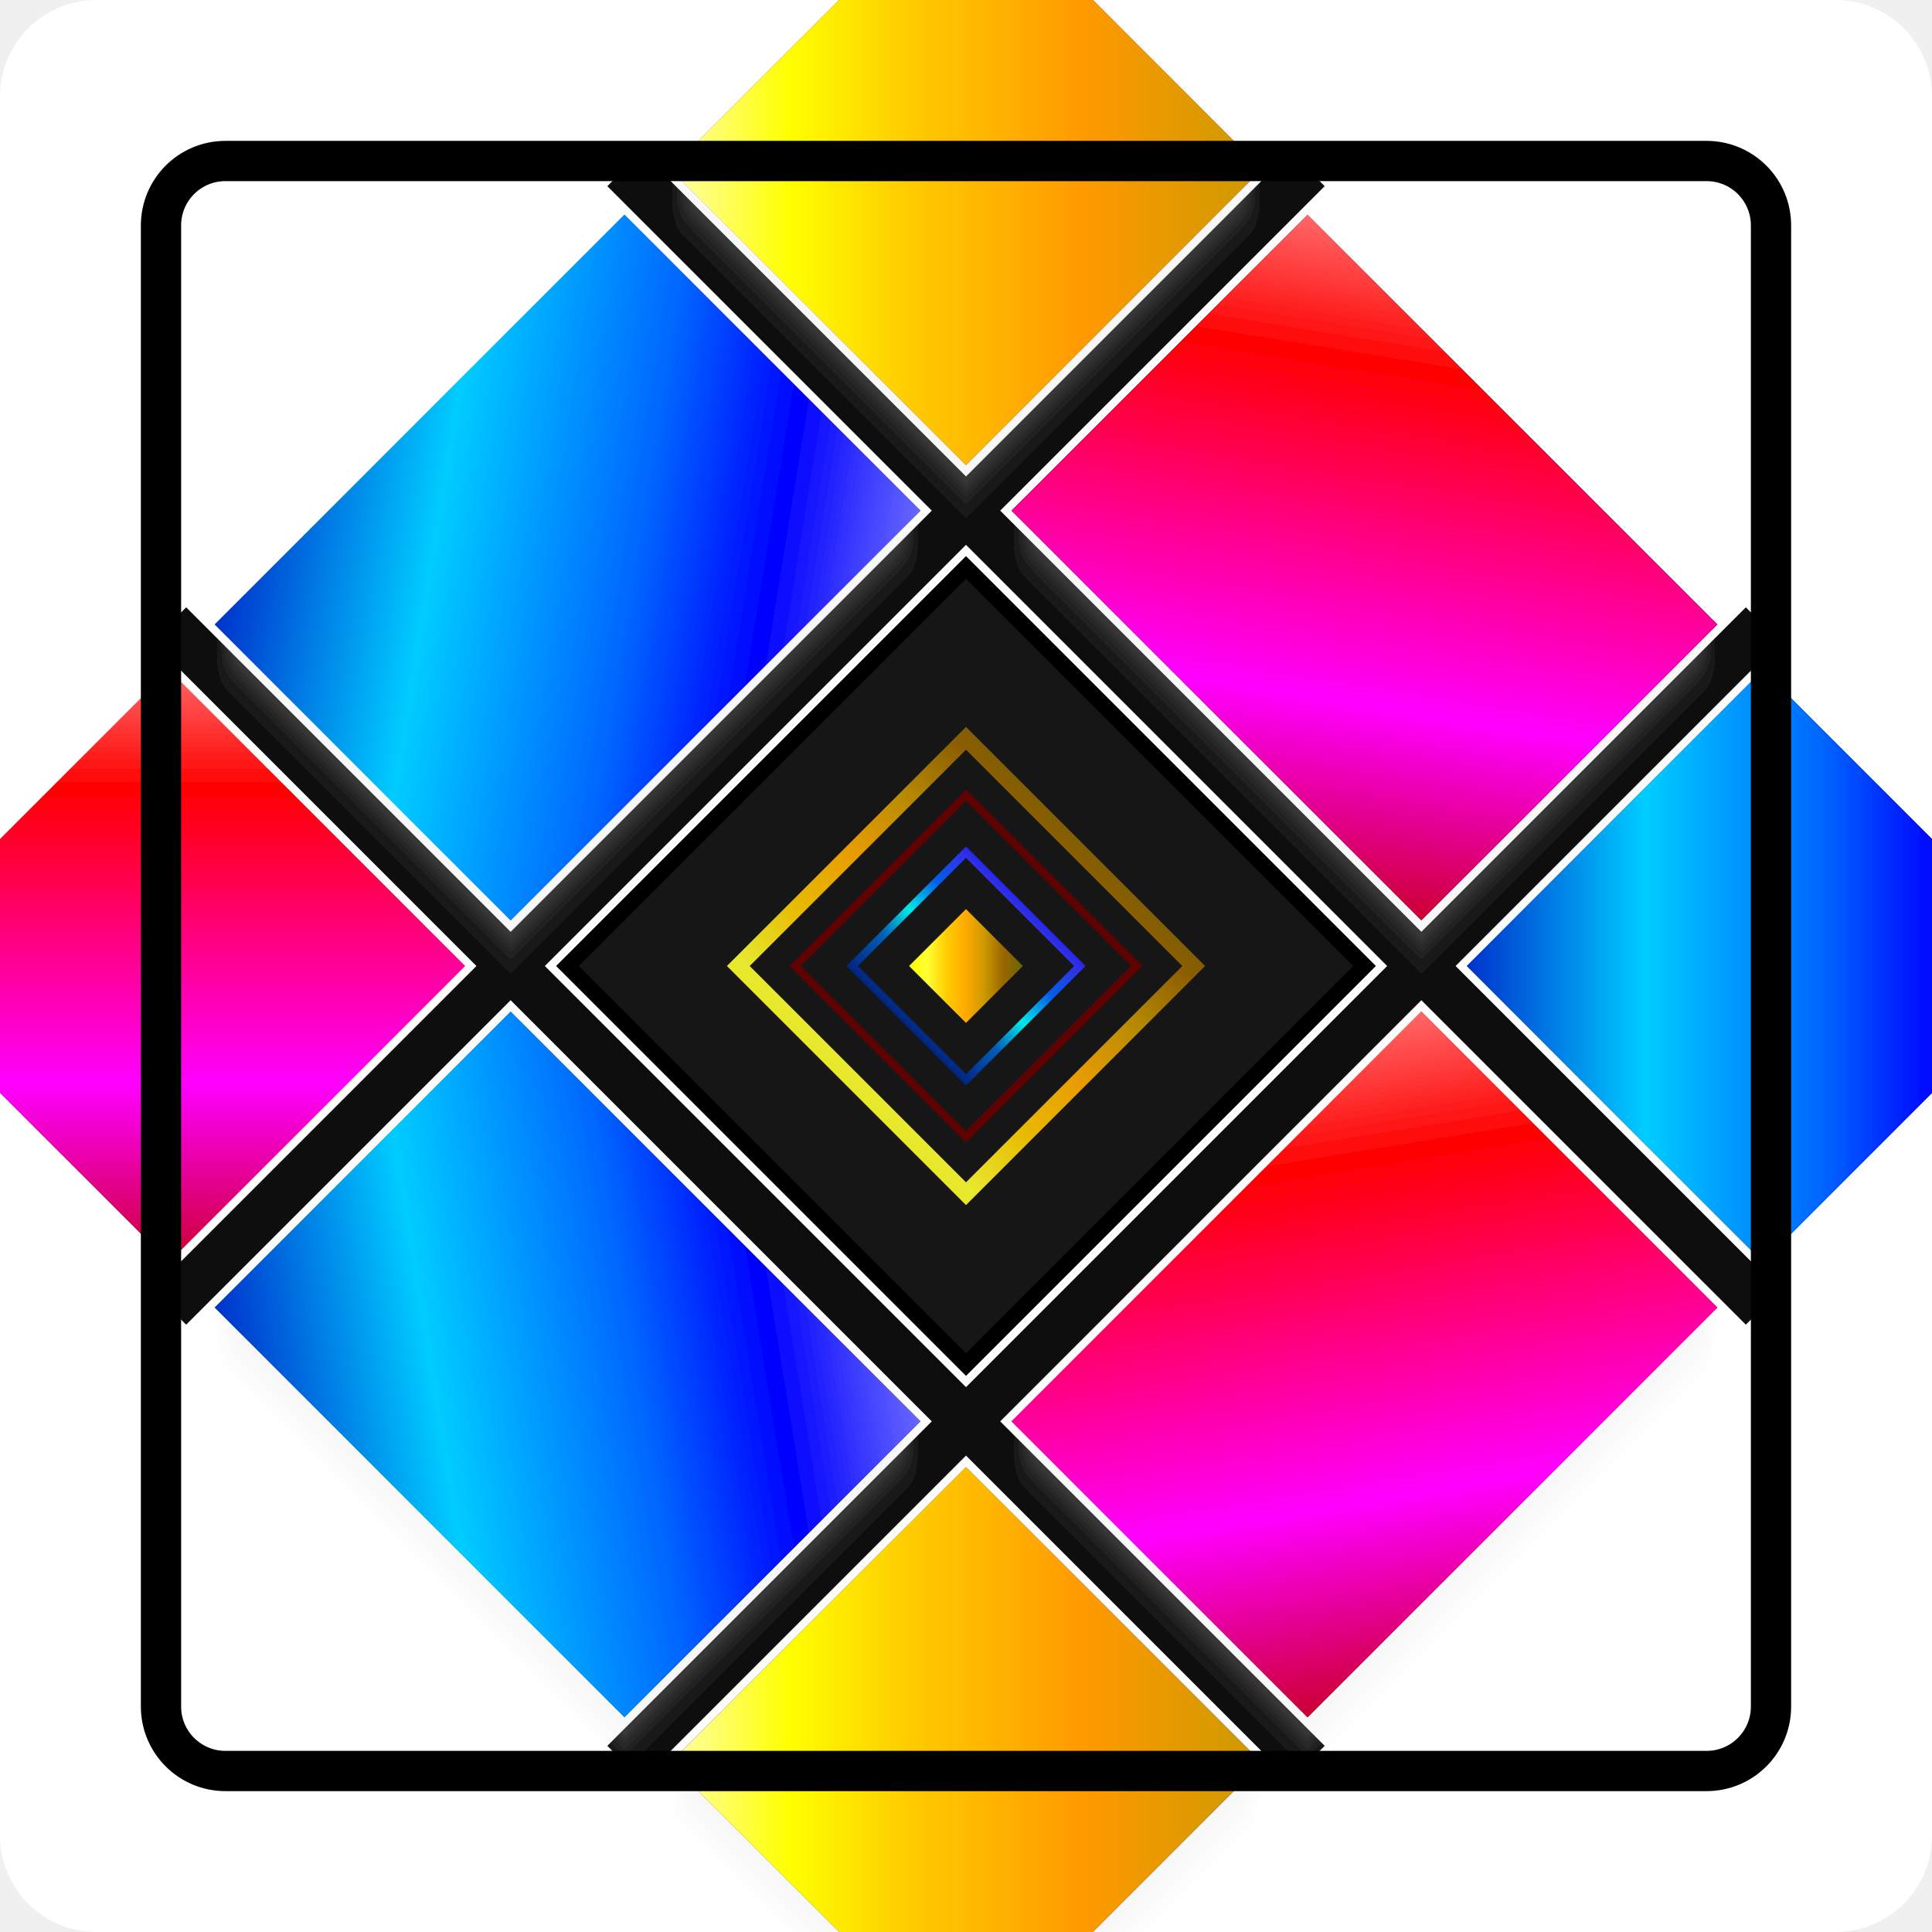
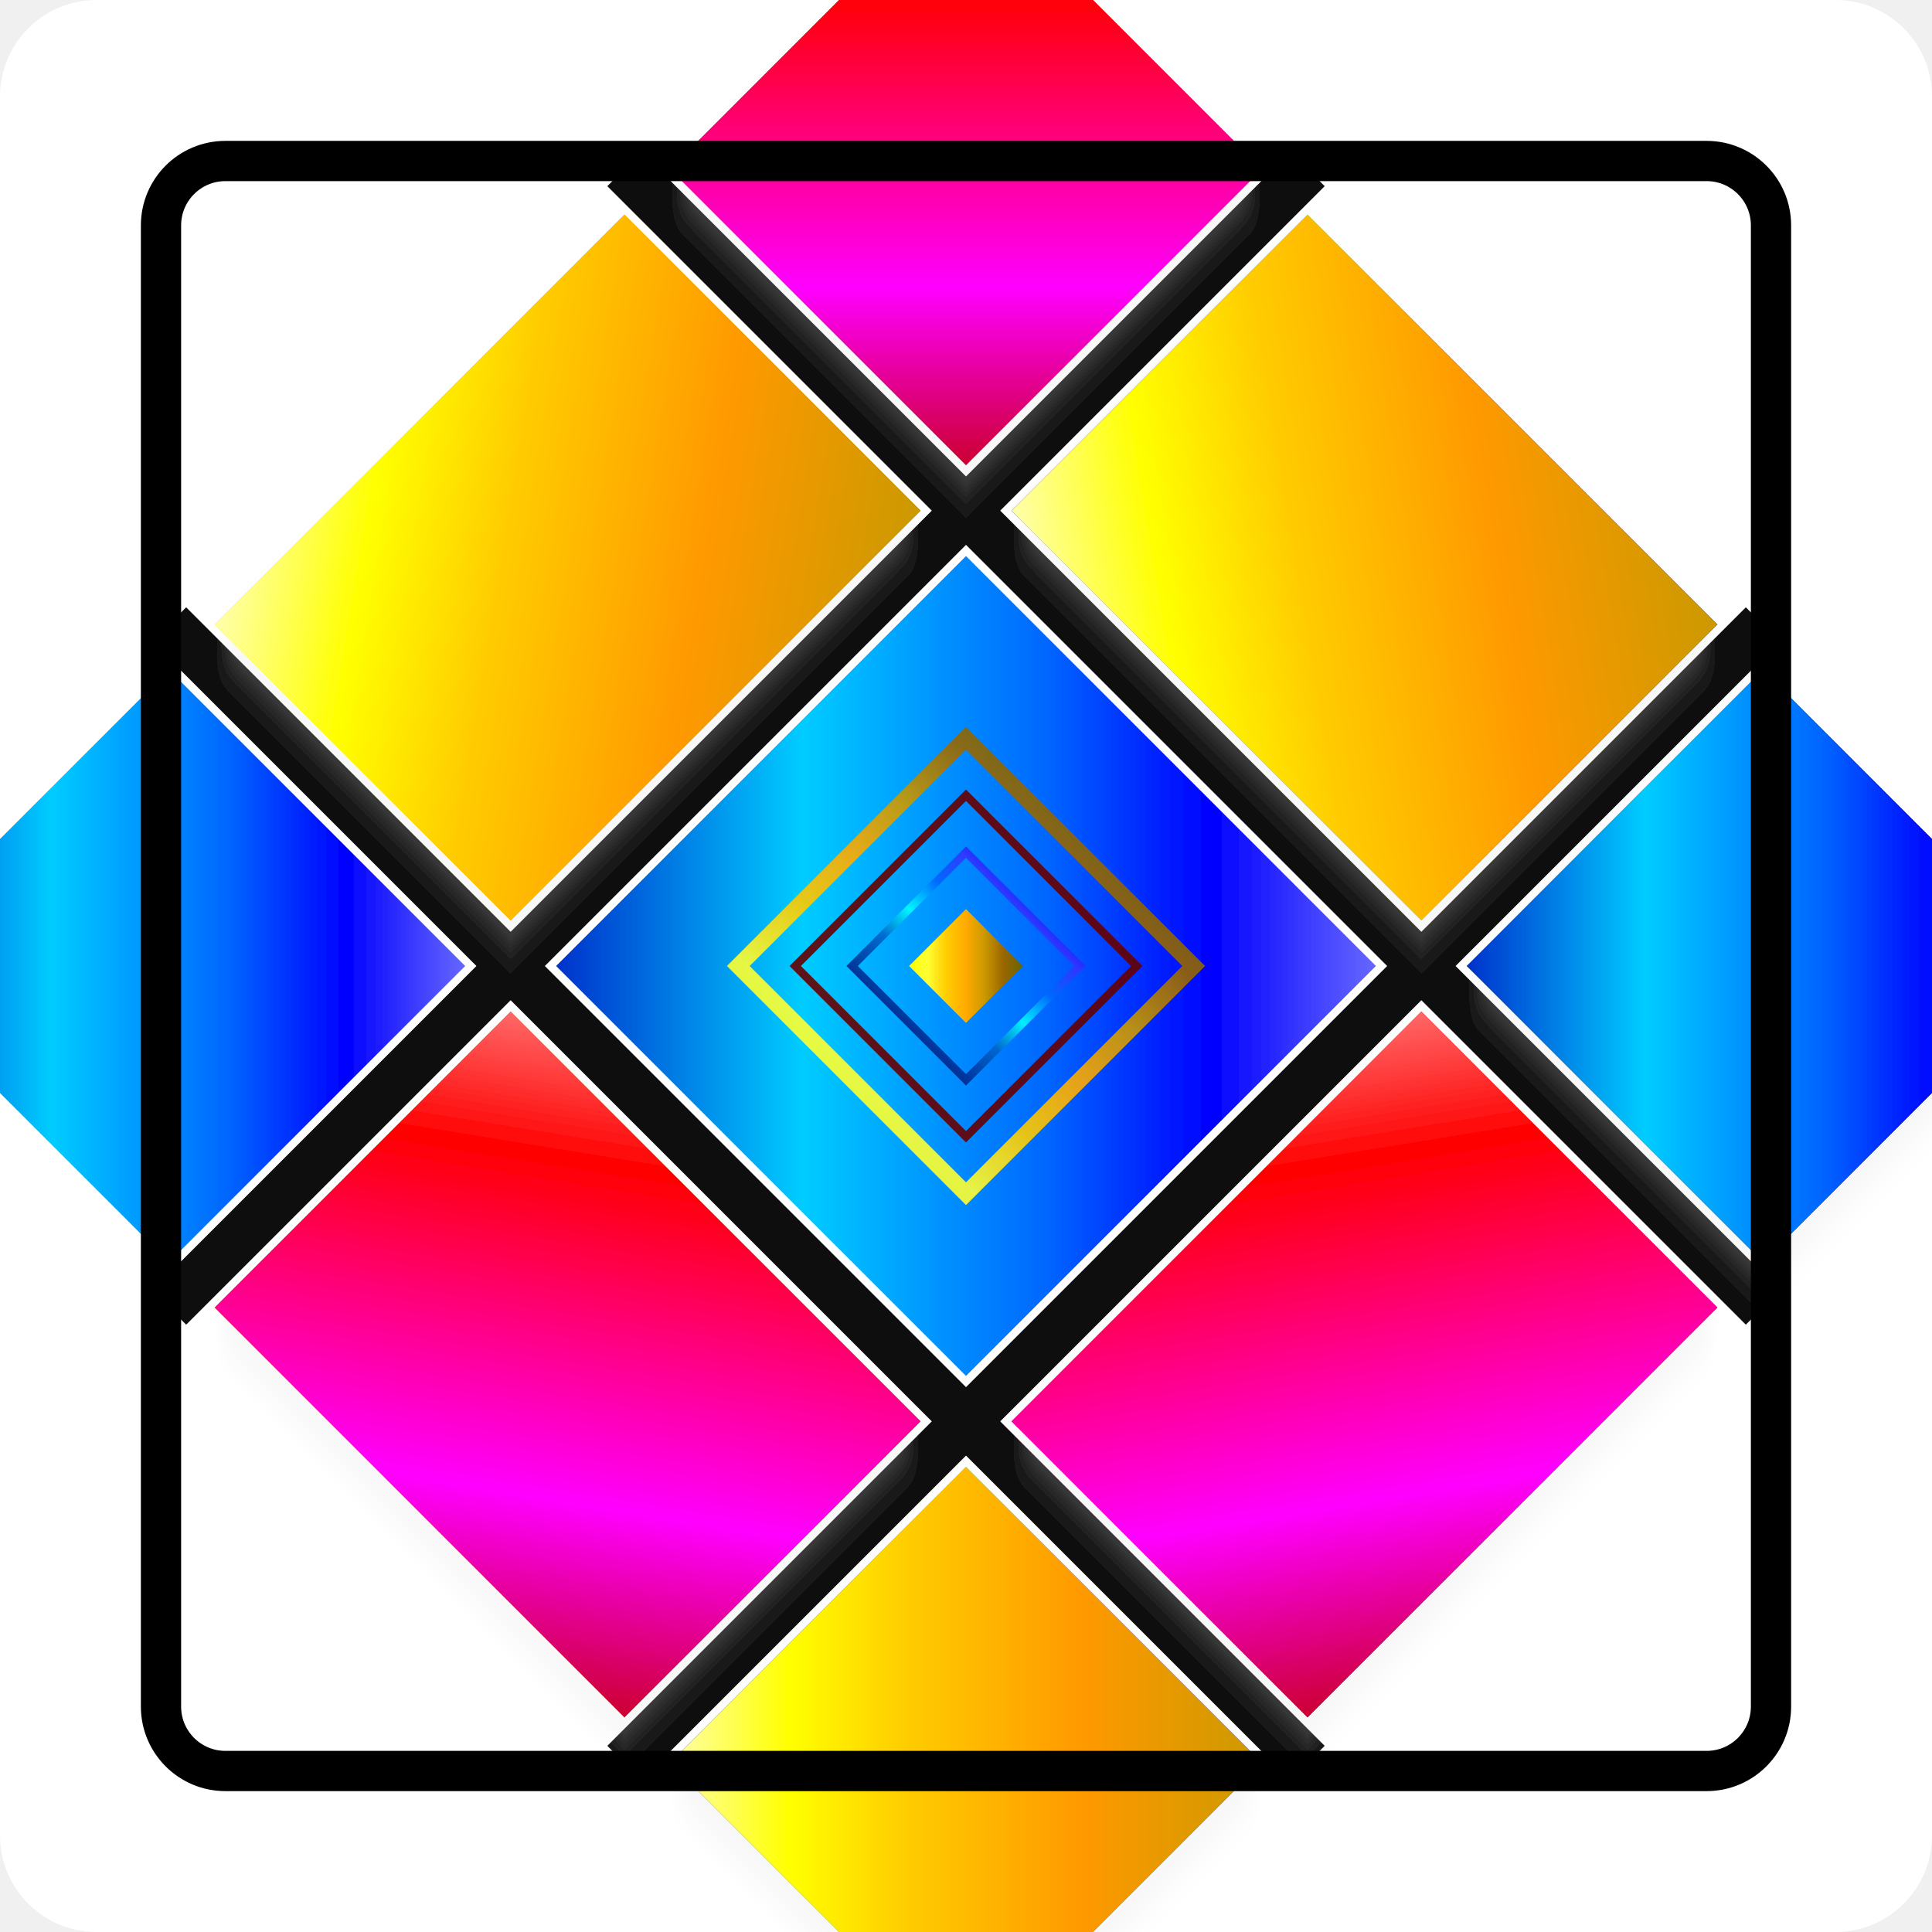
<svg xmlns="http://www.w3.org/2000/svg" width="240" height="240" viewBox="0 0 240 240">
  <defs>
    <linearGradient id="prismRed" x1="0%" y1="0%" x2="100%" y2="100%">
      <stop offset="0%" stop-color="#ff0000" />
      <stop offset="16%" stop-color="#ff3333" />
      <stop offset="33%" stop-color="#ff0066" />
      <stop offset="50%" stop-color="#ff00ff" />
      <stop offset="66%" stop-color="#cc0066" />
      <stop offset="83%" stop-color="#990033" />
      <stop offset="100%" stop-color="#660000" />
      <animate attributeName="gradientTransform" values="rotate(0 .5 .5);rotate(360 .5 .5)" dur="16s" repeatCount="indefinite" />
    </linearGradient>
    <linearGradient id="prismBlue" x1="100%" y1="0%" x2="0%" y2="100%">
      <stop offset="0%" stop-color="#0000ff" />
      <stop offset="16%" stop-color="#3333ff" />
      <stop offset="33%" stop-color="#0066ff" />
      <stop offset="50%" stop-color="#00ffff" />
      <stop offset="66%" stop-color="#0066cc" />
      <stop offset="83%" stop-color="#003399" />
      <stop offset="100%" stop-color="#000066" />
      <animate attributeName="gradientTransform" values="rotate(0 .5 .5);rotate(-360 .5 .5)" dur="18s" repeatCount="indefinite" />
    </linearGradient>
    <linearGradient id="prismYellow" x1="0%" y1="100%" x2="100%" y2="0%">
      <stop offset="0%" stop-color="#ffff00" />
      <stop offset="16%" stop-color="#ffff33" />
      <stop offset="33%" stop-color="#ffcc00" />
      <stop offset="50%" stop-color="#ffaa00" />
      <stop offset="66%" stop-color="#cc9900" />
      <stop offset="83%" stop-color="#996600" />
      <stop offset="100%" stop-color="#666600" />
      <animate attributeName="gradientTransform" values="rotate(0 .5 .5);rotate(360 .5 .5)" dur="20s" repeatCount="indefinite" />
    </linearGradient>
    <filter id="diamondRefraction" x="-30%" y="-30%" width="160%" height="160%">
      <feGaussianBlur in="SourceGraphic" stdDeviation="2">
        <animate attributeName="stdDeviation" values="2;3;2" dur="6s" repeatCount="indefinite" />
      </feGaussianBlur>
      <feColorMatrix values="2 0 0 0 0  0 2 0 0 0  0 0 2 0 0  0 0 0 1 0" />
      <feOffset dx="2" dy="2" result="off" />
      <feFlood flood-color="#ffffff" flood-opacity="0.28">
        <animate attributeName="flood-opacity" values="0.18;0.34;0.18" dur="6s" repeatCount="indefinite" />
      </feFlood>
      <feComposite in2="off" operator="in" />
      <feMerge>
        <feMergeNode />
        <feMergeNode in="SourceGraphic" />
      </feMerge>
    </filter>
    <linearGradient id="prismRedLight" x1="0%" y1="0%" x2="100%" y2="100%">
      <stop offset="0%" style="stop-color:#ff6666;stop-opacity:1" />
      <stop offset="20%" style="stop-color:#ff0000;stop-opacity:1" />
      <stop offset="40%" style="stop-color:#ff0066;stop-opacity:1">
        <animate attributeName="stop-color" values="#ff0066;#ff00aa;#ff0033;#ff0066" dur="6s" repeatCount="indefinite" />
      </stop>
      <stop offset="70%" style="stop-color:#ff00ff;stop-opacity:1" />
      <stop offset="100%" style="stop-color:#cc0033;stop-opacity:1" />
    </linearGradient>
    <linearGradient id="prismBlueLight" x1="100%" y1="0%" x2="0%" y2="100%">
      <stop offset="0%" style="stop-color:#6666ff;stop-opacity:1" />
      <stop offset="20%" style="stop-color:#0000ff;stop-opacity:1" />
      <stop offset="40%" style="stop-color:#0066ff;stop-opacity:1">
        <animate attributeName="stop-color" values="#0066ff;#00aaff;#0033ff;#0066ff" dur="6s" repeatCount="indefinite" />
      </stop>
      <stop offset="70%" style="stop-color:#00ccff;stop-opacity:1" />
      <stop offset="100%" style="stop-color:#0033cc;stop-opacity:1" />
    </linearGradient>
    <linearGradient id="prismYellowLight" x1="0%" y1="100%" x2="100%" y2="0%">
      <stop offset="0%" style="stop-color:#ffffaa;stop-opacity:1" />
      <stop offset="20%" style="stop-color:#ffff00;stop-opacity:1" />
      <stop offset="40%" style="stop-color:#ffcc00;stop-opacity:1">
        <animate attributeName="stop-color" values="#ffcc00;#ffaa00;#ffdd00;#ffcc00" dur="6s" repeatCount="indefinite" />
      </stop>
      <stop offset="70%" style="stop-color:#ff9900;stop-opacity:1" />
      <stop offset="100%" style="stop-color:#cc9900;stop-opacity:1" />
    </linearGradient>
-     <radialGradient id="crystalShimmer">
-       <stop offset="0%" stop-color="#ffffff" stop-opacity="0.8" />
-       <stop offset="50%" stop-color="#ffffff" stop-opacity="0.5" />
-       <stop offset="100%" stop-color="#ffffff" stop-opacity="0" />
-     </radialGradient>
+     <linearGradient id="prismBluevioletLight" x1="0%" y1="0%" x2="100%" y2="100%">
+       <stop offset="0%" style="stop-color:#cc99ff;stop-opacity:1" />
+       <stop offset="20%" style="stop-color:#9900ff;stop-opacity:1" />
+       <stop offset="40%" style="stop-color:#6600cc;stop-opacity:1">
+         <animate attributeName="stop-color" values="#6600cc;#9933ff;#6600ff;#6600cc" dur="6s" repeatCount="indefinite" />
+       </stop>
+       <stop offset="70%" style="stop-color:#330099;stop-opacity:1" />
+       <stop offset="100%" style="stop-color:#330066;stop-opacity:1" />
+     </linearGradient>
+     <linearGradient id="holoSpectrum" x1="0%" y1="0%" x2="100%" y2="100%">
+       <stop offset="0.0%" stop-color="#ff0a54">
+         <animate attributeName="stop-color" values="#ff0a54;#0affef;#845ef7;#b5179e;#7209b7" dur="5s" repeatCount="indefinite" />
+       </stop>
+       <stop offset="20.0%" stop-color="#0affef">
+         <animate attributeName="stop-color" values="#0affef;#845ef7;#b5179e;#7209b7;#ff0a54" dur="7s" repeatCount="indefinite" />
+       </stop>
+       <stop offset="40.0%" stop-color="#845ef7">
+         <animate attributeName="stop-color" values="#845ef7;#b5179e;#7209b7;#ff0a54;#0affef" dur="9s" repeatCount="indefinite" />
+       </stop>
+       <stop offset="60.0%" stop-color="#b5179e">
+         <animate attributeName="stop-color" values="#b5179e;#7209b7;#ff0a54;#0affef;#845ef7" dur="11s" repeatCount="indefinite" />
+       </stop>
+       <stop offset="80.0%" stop-color="#7209b7">
+         <animate attributeName="stop-color" values="#7209b7;#ff0a54;#0affef;#845ef7;#b5179e" dur="13s" repeatCount="indefinite" />
+       </stop>
+     </linearGradient>
+     <linearGradient id="loveSpectrum" x1="0%" y1="0%" x2="100%" y2="100%">
+       <stop offset="0%" stop-color="#ff1744">
+         <animate attributeName="stop-color" values="#ff1744;#ff4569;#ff6b8a;#ff8a95;#ff6b8a;#ff4569;#ff1744" keyTimes="0;0.2;0.4;0.5;0.6;0.8;1" dur="8s" repeatCount="indefinite" calcMode="spline" keySplines="0.42 0 0.58 1;0.42 0 0.58 1;0.42 0 0.58 1;0.42 0 0.58 1;0.42 0 0.58 1;0.42 0 0.58 1" />
+       </stop>
+       <stop offset="33%" stop-color="#ff6b3a">
+         <animate attributeName="stop-color" values="#ff6b3a;#ffa726;#ffcc33;#ffb300;#ffcc33;#ffa726;#ff6b3a" keyTimes="0;0.15;0.35;0.5;0.65;0.85;1" dur="8s" begin="0.5s" repeatCount="indefinite" calcMode="spline" keySplines="0.42 0 0.58 1;0.42 0 0.58 1;0.42 0 0.58 1;0.42 0 0.58 1;0.42 0 0.58 1;0.42 0 0.58 1" />
+         <animate attributeName="offset" values="33%;38%;33%;28%;33%" dur="6s" repeatCount="indefinite" />
+       </stop>
+       <stop offset="50%" stop-color="#ffd700">
+         <animate attributeName="stop-color" values="#ffd700;#ffeb3b;#fff59d;#ffeb3b;#ffd700" keyTimes="0;0.25;0.5;0.75;1" dur="8s" begin="1s" repeatCount="indefinite" calcMode="spline" keySplines="0.42 0 0.58 1;0.42 0 0.58 1;0.42 0 0.58 1;0.42 0 0.58 1" />
+       </stop>
+       <stop offset="67%" stop-color="#9c27b0">
+         <animate attributeName="stop-color" values="#9c27b0;#7b1fa2;#8e24aa;#ab47bc;#8e24aa;#7b1fa2;#9c27b0" keyTimes="0;0.15;0.35;0.5;0.65;0.85;1" dur="8s" begin="1.5s" repeatCount="indefinite" calcMode="spline" keySplines="0.42 0 0.58 1;0.42 0 0.58 1;0.42 0 0.58 1;0.42 0 0.58 1;0.42 0 0.58 1;0.42 0 0.58 1" />
+         <animate attributeName="offset" values="67%;62%;67%;72%;67%" dur="6s" begin="0.5s" repeatCount="indefinite" />
+       </stop>
+       <stop offset="100%" stop-color="#2196f3">
+         <animate attributeName="stop-color" values="#2196f3;#42a5f5;#64b5f6;#90caf9;#64b5f6;#42a5f5;#2196f3" keyTimes="0;0.2;0.4;0.5;0.6;0.8;1" dur="8s" begin="2s" repeatCount="indefinite" calcMode="spline" keySplines="0.42 0 0.58 1;0.42 0 0.58 1;0.42 0 0.58 1;0.42 0 0.58 1;0.42 0 0.58 1;0.42 0 0.58 1" />
+       </stop>
+       <animateTransform attributeName="gradientTransform" values="rotate(0 .5 .5);rotate(180 .5 .5);rotate(360 .5 .5)" keyTimes="0;0.5;1" dur="16s" repeatCount="indefinite" calcMode="spline" keySplines="0.42 0 0.58 1;0.42 0 0.58 1" />
+     </linearGradient>
    <filter id="zDepth" x="-50%" y="-50%" width="200%" height="200%">
      <feDropShadow dx="0" dy="0" stdDeviation="0.0" flood-color="#000" flood-opacity="0.35">
        <animate attributeName="dx" values="0;1.2;0;-1.2;0" dur="8s" repeatCount="indefinite" />
        <animate attributeName="dy" values="0;1.0;0;-1.0;0" dur="8s" repeatCount="indefinite" />
        <animate attributeName="stdDeviation" values="0;1.2;0.6;1.2;0" dur="8s" repeatCount="indefinite" />
      </feDropShadow>
    </filter>
    <style>
      * { vector-effect: non-scaling-stroke }
    </style>
  </defs>
  <rect width="240" height="240" rx="12" fill="#ffffff" />
  <g transform="translate(120 120)">
    <g id="expScale" transform="scale(1)">
      <animateTransform attributeName="transform" type="scale" values="0.94;1.02;0.94" keyTimes="0;0.5;1" dur="12s" repeatCount="indefinite" calcMode="spline" keySplines=".42 0 .58 1;.42 0 .58 1" />
      <g transform="translate(-120 -120)">
        <g transform="translate(120 120) rotate(45) translate(-120 -120)" filter="url(#zDepth)">
          <g stroke="#000" stroke-width="6" fill="none" opacity="0.92">
            <line x1="80" y1="20" x2="80" y2="220" />
            <line x1="160" y1="20" x2="160" y2="220" />
            <line x1="20" y1="80" x2="220" y2="80" />
            <line x1="20" y1="160" x2="220" y2="160" />
          </g>
          <g id="cells">
            <g id="cell-tl">
              <g class="move">
                <animateTransform attributeName="transform" type="translate" values="0 0; 70 0; 70 0; 70 70; 70 70; 0 0; 0 0; 0 0" keyTimes="0;0.167;0.208;0.375;0.417;0.583;0.667;1" dur="24s" repeatCount="indefinite" calcMode="spline" keySplines=".42 0 .58 1;0 0 1 1;.42 0 .58 1;0 0 1 1;.42 0 .58 1;0 0 1 1;.42 0 .58 1" />
                <g class="spin">
                  <animateTransform attributeName="transform" type="scale" additive="sum" values="1;0.9;0.9;1;1;1;1;1" keyTimes="0;0.083;0.208;0.375;0.417;0.583;0.667;1" dur="24s" repeatCount="indefinite" calcMode="spline" keySplines=".42 0 .58 1;0 0 1 1;.42 0 .58 1;0 0 1 1;.42 0 .58 1;0 0 1 1;.42 0 .58 1" />
                  <animateTransform attributeName="transform" type="rotate" additive="sum" values="0 50 50;90 50 50;90 50 50;180 50 50;180 50 50;360 50 50;360 50 50;360 50 50" keyTimes="0;0.167;0.208;0.375;0.417;0.583;0.667;1" dur="24s" repeatCount="indefinite" calcMode="spline" keySplines=".42 0 .58 1;0 0 1 1;.42 0 .58 1;0 0 1 1;.42 0 .58 1;0 0 1 1;.42 0 .58 1" />
                  <rect x="24" y="24" width="52" height="52" fill="url(#prismRed)" filter="url(#diamondRefraction)">
                    <animate attributeName="fill" values="url(#prismRed);url(#prismBlue);url(#prismYellow);url(#prismRed)" keyTimes="0;0.208;0.417;0.667" dur="24s" repeatCount="indefinite" />
                  </rect>
-                   <rect x="24" y="24" width="52" height="52" fill="url(#prismYellowLight)" />
+                   <rect x="24" y="24" width="52" height="52" fill="url(#prismRedLight)" />
                </g>
              </g>
            </g>
            <g id="cell-tm">
              <g class="move">
                <animateTransform attributeName="transform" type="translate" values="0 0; 70 0; 70 0; 70 70; 70 70; 0 0; 0 0; 0 0" keyTimes="0;0.167;0.208;0.375;0.417;0.583;0.667;1" dur="24s" repeatCount="indefinite" calcMode="spline" keySplines=".42 0 .58 1;0 0 1 1;.42 0 .58 1;0 0 1 1;.42 0 .58 1;0 0 1 1;.42 0 .58 1" />
                <g class="spin">
                  <animateTransform attributeName="transform" type="scale" additive="sum" values="1;0.92;0.92;1;1;1;1;1" keyTimes="0;0.167;0.208;0.375;0.417;0.583;0.667;1" dur="24s" repeatCount="indefinite" />
                  <animateTransform attributeName="transform" type="rotate" additive="sum" values="0 120 50;-90 120 50;-90 120 50;0 120 50;0 120 50;180 120 50;180 120 50;180 120 50" keyTimes="0;0.167;0.208;0.375;0.417;0.583;0.667;1" dur="24s" repeatCount="indefinite" calcMode="spline" keySplines=".42 0 .58 1;0 0 1 1;.42 0 .58 1;0 0 1 1;.42 0 .58 1;0 0 1 1;.42 0 .58 1" />
                  <rect x="84" y="24" width="72" height="52" fill="url(#prismBlue)" filter="url(#diamondRefraction)">
                    <animate attributeName="fill" values="url(#prismBlue);url(#prismYellow);url(#prismRed);url(#prismBlue)" keyTimes="0;0.208;0.417;0.667" dur="24s" repeatCount="indefinite" />
                  </rect>
-                   <rect x="84" y="24" width="72" height="52" fill="url(#prismRedLight)" />
+                   <rect x="84" y="24" width="72" height="52" fill="url(#prismYellowLight)" />
                </g>
              </g>
            </g>
            <g id="cell-tr">
              <g class="move">
                <animateTransform attributeName="transform" type="translate" values="0 0; -140 0; -140 0; -140 70; -140 70; 0 0; 0 0; 0 0" keyTimes="0;0.167;0.208;0.375;0.417;0.583;0.667;1" dur="24s" repeatCount="indefinite" calcMode="spline" keySplines=".42 0 .58 1;0 0 1 1;.42 0 .58 1;0 0 1 1;.42 0 .58 1;0 0 1 1;.42 0 .58 1" />
                <g class="spin">
                  <animateTransform attributeName="transform" type="scale" additive="sum" values="1;0.9;0.9;1;1;1;1;1" keyTimes="0;0.167;0.208;0.375;0.417;0.583;0.667;1" dur="24s" repeatCount="indefinite" />
                  <animateTransform attributeName="transform" type="rotate" additive="sum" values="0 190 50;90 190 50;90 190 50;0 190 50;0 190 50;180 190 50;180 190 50;180 190 50" keyTimes="0;0.167;0.208;0.375;0.417;0.583;0.667;1" dur="24s" repeatCount="indefinite" />
-                   <rect x="164" y="24" width="52" height="52" fill="#0033cc" />
+                   <rect x="164" y="24" width="52" height="52" fill="#url(prismYellow)" filter="url(#diamondRefraction)">
+                     <animate attributeName="fill" values="url(#prismYellow);url(#prismRed);url(#prismBlue);url(#prismYellow)" keyTimes="0;0.208;0.417;0.667" dur="24s" repeatCount="indefinite" />
+                   </rect>
                  <rect x="164" y="24" width="52" height="52" fill="url(#prismBlueLight)" />
                </g>
              </g>
            </g>
            <g id="cell-ml">
              <g class="move">
                <animateTransform attributeName="transform" type="translate" values="0 0; 70 0; 70 0; 70 70; 70 70; 0 0; 0 0; 0 0" keyTimes="0;0.167;0.208;0.375;0.417;0.583;0.667;1" dur="24s" repeatCount="indefinite" calcMode="spline" keySplines=".42 0 .58 1;0 0 1 1;.42 0 .58 1;0 0 1 1;.42 0 .58 1;0 0 1 1;.42 0 .58 1" />
                <g class="spin">
                  <animateTransform attributeName="transform" type="scale" additive="sum" values="1;0.9;0.9;1;1;1;1;1" keyTimes="0;0.167;0.208;0.375;0.417;0.583;0.667;1" dur="24s" repeatCount="indefinite" />
                  <animateTransform attributeName="transform" type="rotate" additive="sum" values="0 50 120;-90 50 120;-90 50 120;0 50 120;0 50 120;180 50 120;180 50 120;180 50 120" keyTimes="0;0.167;0.208;0.375;0.417;0.583;0.667;1" dur="24s" repeatCount="indefinite" />
                  <rect x="24" y="84" width="52" height="72" fill="url(#prismYellow)" filter="url(#diamondRefraction)">
                    <animate attributeName="fill" values="url(#prismYellow);url(#prismRed);url(#prismBlue);url(#prismYellow)" keyTimes="0;0.208;0.417;0.667" dur="24s" repeatCount="indefinite" />
                  </rect>
-                   <rect x="24" y="84" width="52" height="72" fill="url(#prismBlueLight)" />
+                   <rect x="24" y="84" width="52" height="72" fill="url(#prismYellowLight)" />
                </g>
              </g>
            </g>
            <g id="cell-mc">
              <g class="move">
                <animateTransform attributeName="transform" type="translate" values="0 0; 70 0; 70 0; 70 70; 70 70; 0 0; 0 0; 0 0" keyTimes="0;0.167;0.208;0.375;0.417;0.583;0.667;1" dur="24s" repeatCount="indefinite" calcMode="spline" keySplines=".42 0 .58 1;0 0 1 1;.42 0 .58 1;0 0 1 1;.42 0 .58 1;0 0 1 1;.42 0 .58 1" />
                <g class="spin">
                  <animateTransform attributeName="transform" type="scale" additive="sum" values="1;0.92;0.92;1;1;1;1;1" keyTimes="0;0.167;0.208;0.375;0.417;0.583;0.667;1" dur="24s" repeatCount="indefinite" />
                  <animateTransform attributeName="transform" type="rotate" additive="sum" values="0 120 120;180 120 120;180 120 120;360 120 120;360 120 120;360 120 120;360 120 120;360 120 120" keyTimes="0;0.167;0.208;0.375;0.417;0.583;0.667;1" dur="24s" repeatCount="indefinite" />
-                   <rect x="84" y="84" width="72" height="72" fill="#000000" />
-                   <rect x="86" y="86" width="68" height="68" fill="rgba(255,255,255,0.1)" />
+                   <rect x="84" y="84" width="72" height="72" fill="url(#prismBlueLight)" />
                </g>
              </g>
            </g>
            <g id="cell-mr">
              <g class="move">
                <animateTransform attributeName="transform" type="translate" values="0 0; -140 0; -140 0; -140 70; -140 70; 0 0; 0 0; 0 0" keyTimes="0;0.167;0.208;0.375;0.417;0.583;0.667;1" dur="24s" repeatCount="indefinite" calcMode="spline" keySplines=".42 0 .58 1;0 0 1 1;.42 0 .58 1;0 0 1 1;.42 0 .58 1;0 0 1 1;.42 0 .58 1" />
                <g class="spin">
                  <animateTransform attributeName="transform" type="scale" additive="sum" values="1;0.9;0.9;1;1;1;1;1" keyTimes="0;0.167;0.208;0.375;0.417;0.583;0.667;1" dur="24s" repeatCount="indefinite" />
                  <animateTransform attributeName="transform" type="rotate" additive="sum" values="0 190 120;90 190 120;90 190 120;0 190 120;0 190 120;180 190 120;180 190 120;180 190 120" keyTimes="0;0.167;0.208;0.375;0.417;0.583;0.667;1" dur="24s" repeatCount="indefinite" />
                  <rect x="164" y="84" width="52" height="72" fill="url(#prismRed)" filter="url(#diamondRefraction)">
                    <animate attributeName="fill" values="url(#prismRed);url(#prismBlue);url(#prismYellow);url(#prismRed)" keyTimes="0;0.208;0.417;0.667" dur="24s" repeatCount="indefinite" />
                  </rect>
                  <rect x="164" y="84" width="52" height="72" fill="url(#prismRedLight)" />
                </g>
              </g>
            </g>
            <g id="cell-bl">
              <g class="move">
                <animateTransform attributeName="transform" type="translate" values="0 0; 70 0; 70 0; 70 -140; 70 -140; 0 0; 0 0; 0 0" keyTimes="0;0.167;0.208;0.375;0.417;0.583;0.667;1" dur="24s" repeatCount="indefinite" calcMode="spline" keySplines=".42 0 .58 1;0 0 1 1;.42 0 .58 1;0 0 1 1;.42 0 .58 1;0 0 1 1;.42 0 .58 1" />
                <g class="spin">
                  <animateTransform attributeName="transform" type="scale" additive="sum" values="1;0.92;0.92;1;1;1;1;1" keyTimes="0;0.167;0.208;0.375;0.417;0.583;0.667;1" dur="24s" repeatCount="indefinite" />
                  <animateTransform attributeName="transform" type="rotate" additive="sum" values="0 50 190;-90 50 190;-90 50 190;0 50 190;0 50 190;180 50 190;180 50 190;180 50 190" keyTimes="0;0.167;0.208;0.375;0.417;0.583;0.667;1" dur="24s" repeatCount="indefinite" />
-                   <rect x="24" y="164" width="52" height="52" fill="url(#prismRedLight)" />
+                   <rect x="24" y="164" width="52" height="52" fill="url(#prismBlueLight)" />
                </g>
              </g>
            </g>
            <g id="cell-bm">
              <g class="move">
                <animateTransform attributeName="transform" type="translate" values="0 0; 70 0; 70 0; 70 -140; 70 -140; 0 0; 0 0; 0 0" keyTimes="0;0.167;0.208;0.375;0.417;0.583;0.667;1" dur="24s" repeatCount="indefinite" calcMode="spline" keySplines=".42 0 .58 1;0 0 1 1;.42 0 .58 1;0 0 1 1;.42 0 .58 1;0 0 1 1;.42 0 .58 1" />
                <g class="spin">
                  <animateTransform attributeName="transform" type="scale" additive="sum" values="1;0.9;0.9;1;1;1;1;1" keyTimes="0;0.167;0.208;0.375;0.417;0.583;0.667;1" dur="24s" repeatCount="indefinite" />
                  <animateTransform attributeName="transform" type="rotate" additive="sum" values="0 120 190;90 120 190;90 120 190;0 120 190;0 120 190;180 120 190;180 120 190;180 120 190" keyTimes="0;0.167;0.208;0.375;0.417;0.583;0.667;1" dur="24s" repeatCount="indefinite" />
                  <rect x="84" y="164" width="72" height="52" fill="url(#prismYellow)" filter="url(#diamondRefraction)">
                    <animate attributeName="fill" values="url(#prismYellow);url(#prismRed);url(#prismBlue);url(#prismYellow)" keyTimes="0;0.208;0.417;0.667" dur="24s" repeatCount="indefinite" />
                  </rect>
-                   <rect x="84" y="164" width="72" height="52" fill="url(#prismBlueLight)" />
+                   <rect x="84" y="164" width="72" height="52" fill="url(#prismRedLight)" />
                </g>
              </g>
            </g>
            <g id="cell-br">
              <g class="move">
                <animateTransform attributeName="transform" type="translate" values="0 0; -140 0; -140 0; -140 -140; -140 -140; 0 0; 0 0; 0 0" keyTimes="0;0.167;0.208;0.375;0.417;0.583;0.667;1" dur="24s" repeatCount="indefinite" calcMode="spline" keySplines=".42 0 .58 1;0 0 1 1;.42 0 .58 1;0 0 1 1;.42 0 .58 1;0 0 1 1;.42 0 .58 1" />
                <g class="spin">
                  <animateTransform attributeName="transform" type="scale" additive="sum" values="1;0.9;0.9;1;1;1;1;1" keyTimes="0;0.167;0.208;0.375;0.417;0.583;0.667;1" dur="24s" repeatCount="indefinite" />
                  <animateTransform attributeName="transform" type="rotate" additive="sum" values="0 190 190;90 190 190;90 190 190;0 190 190;0 190 190;180 190 190;180 190 190;180 190 190" keyTimes="0;0.167;0.208;0.375;0.417;0.583;0.667;1" dur="24s" repeatCount="indefinite" />
                  <rect x="164" y="164" width="52" height="52" fill="url(#prismBlue)" filter="url(#diamondRefraction)">
                    <animate attributeName="fill" values="url(#prismBlue);url(#prismYellow);url(#prismRed);url(#prismBlue)" keyTimes="0;0.208;0.417;0.667" dur="24s" repeatCount="indefinite" />
                  </rect>
                  <rect x="164" y="164" width="52" height="52" fill="url(#prismYellowLight)" />
                </g>
              </g>
            </g>
          </g>
        </g>
      </g>
    </g>
  </g>
  <g transform="translate(120, 120)">
    <g transform="rotate(45)">
      <rect x="-20" y="-20" width="40" height="40" fill="none" stroke="url(#prismYellow)" stroke-width="2" opacity="0.9">
        <animateTransform attributeName="transform" type="rotate" values="0;360" dur="24s" repeatCount="indefinite" />
      </rect>
      <rect x="-15" y="-15" width="30" height="30" fill="none" stroke="url(#prismRed)" stroke-width="1" opacity="0.9">
        <animateTransform attributeName="transform" type="rotate" values="0;-360" dur="18s" repeatCount="indefinite" />
      </rect>
      <rect x="-10" y="-10" width="20" height="20" fill="none" stroke="url(#prismBlue)" stroke-width="1" opacity="0.9">
        <animateTransform attributeName="transform" type="rotate" values="0;360" dur="12s" repeatCount="indefinite" />
      </rect>
      <rect x="-5" y="-5" width="10" height="10" fill="url(#prismYellow)">
        <animateTransform attributeName="transform" type="scale" values="1;1.15;1" dur="3.6s" repeatCount="indefinite" calcMode="spline" keySplines=".42 0 .58 1;.42 0 .58 1" keyTimes="0;0.5;1" />
      </rect>
    </g>
  </g>
  <rect x="20" y="20" width="200" height="200" rx="8" fill="none" stroke="#000000" stroke-width="5">
    <animate attributeName="opacity" values="1;0.92;1" dur="12s" repeatCount="indefinite" />
  </rect>
</svg>
